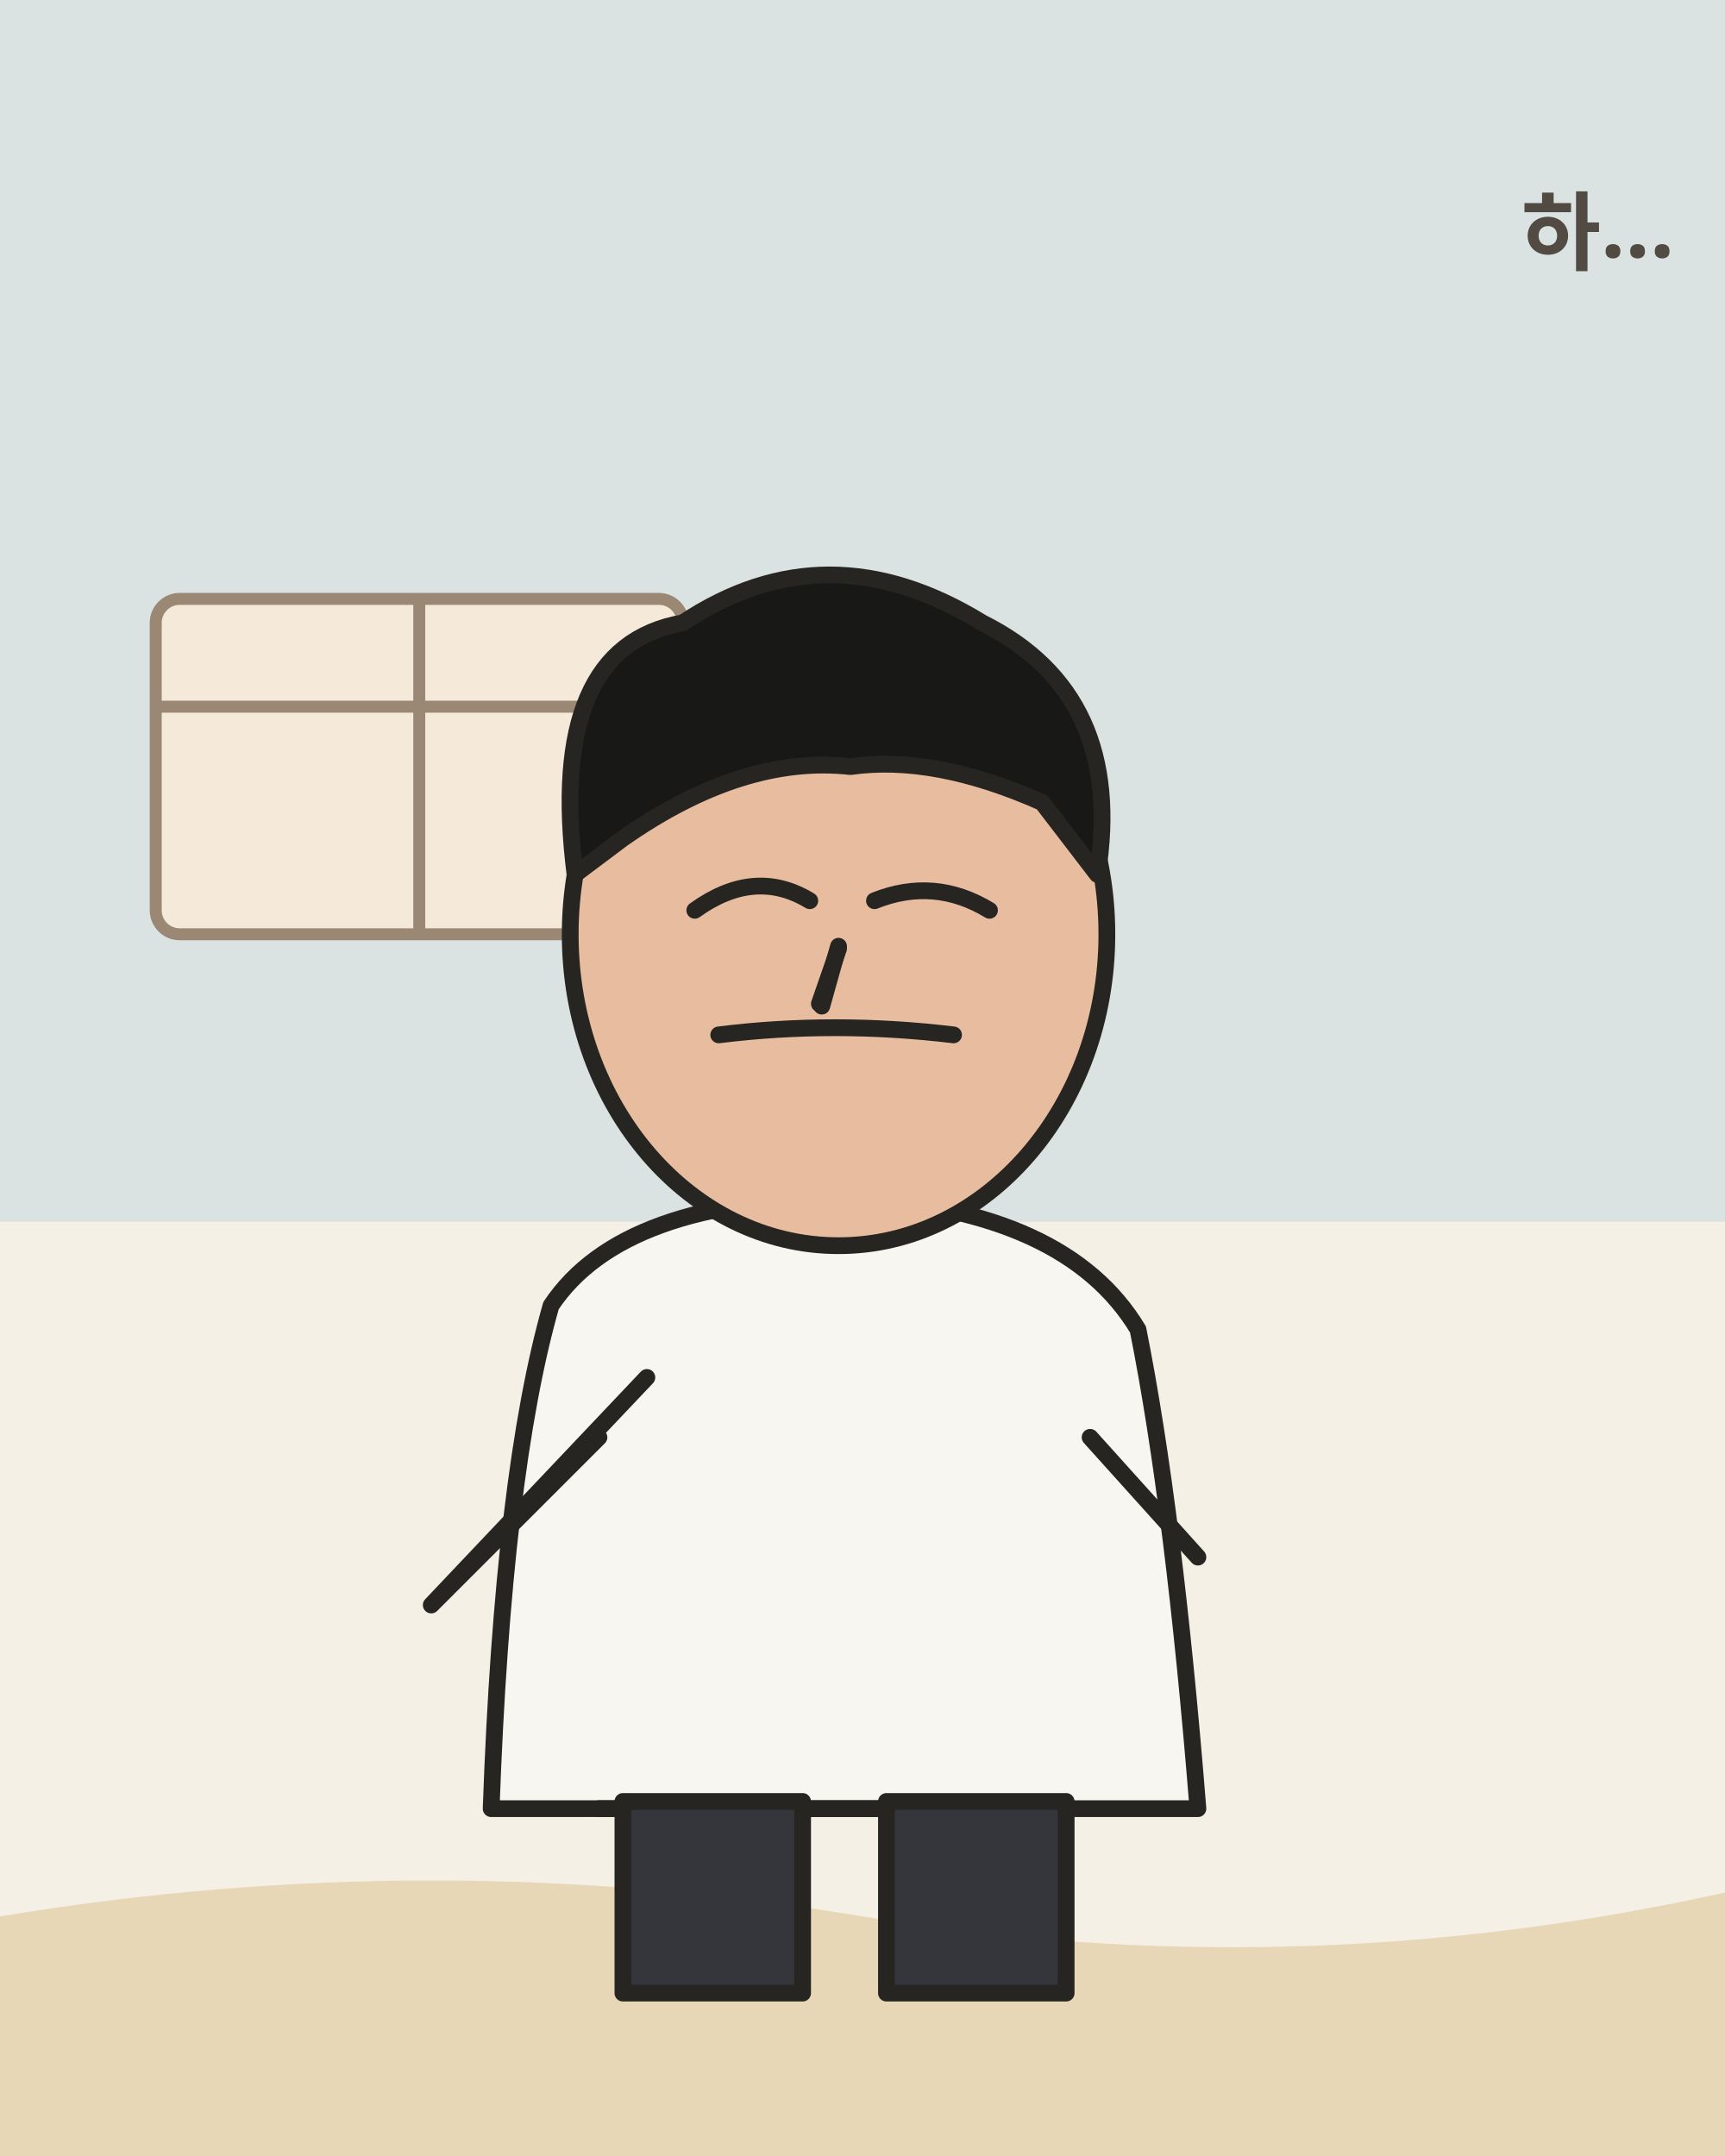
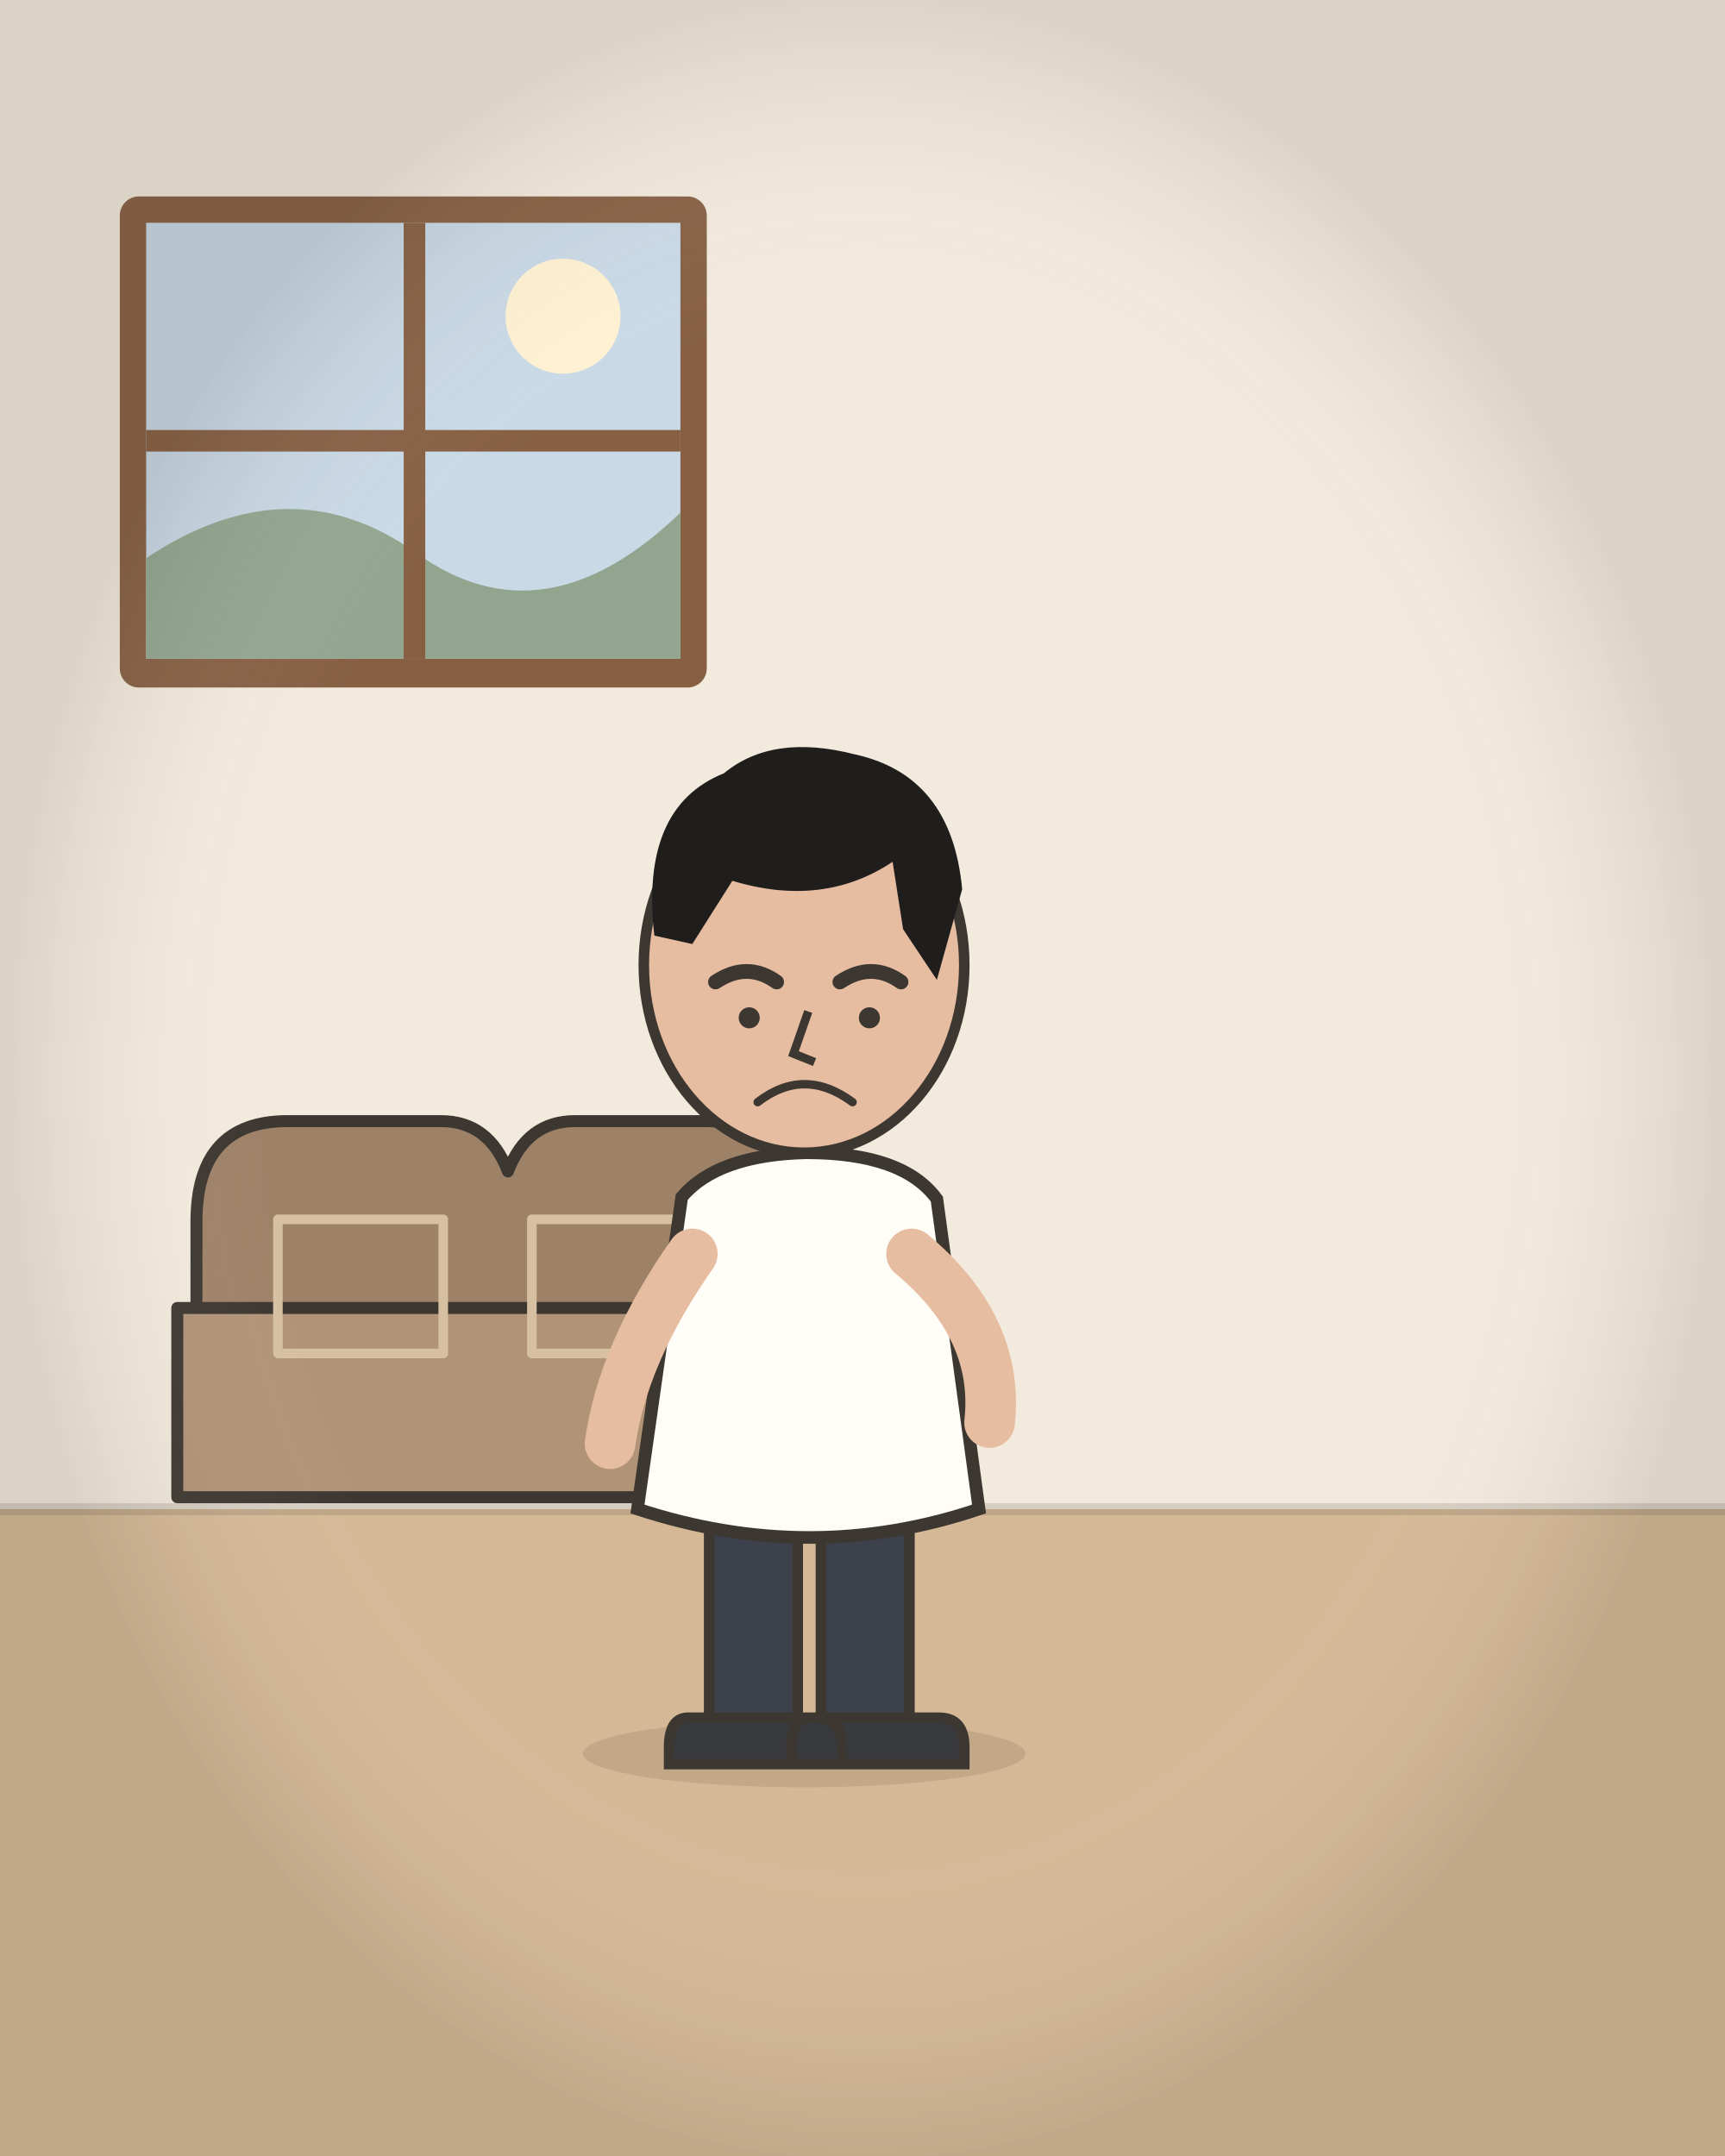
- <svg xmlns="http://www.w3.org/2000/svg" viewBox="0 0 720 900" role="img" aria-label="웹툰 장면">
-   <rect width="720" height="900" fill="#f4f0e6" />
-   <rect x="0" y="0" width="720" height="510" fill="#dbe3e2" />
-   <rect x="65" y="250" width="220" height="140" rx="10" fill="#f5ead9" stroke="#9b8874" stroke-width="5" />
-   <path d="M65 295h220M175 250v140" stroke="#9b8874" stroke-width="5" />
-   <path d="M0 800 Q180 770 360 800 T720 790V900H0Z" fill="#d9b77e" opacity=".45" />
-   <g stroke="#262522" stroke-width="7" stroke-linecap="round" stroke-linejoin="round">
-     <path d="M205 755 Q210 615 230 545 Q260 500 355 500 Q445 505 475 555 Q490 630 500 755Z" fill="#f7f6f1" />
-     <path d="M250 755h195" fill="none" />
-     <ellipse cx="350" cy="390" rx="112" ry="130" fill="#e8bc9e" />
-     <path d="M240 365 Q228 270 285 260 Q345 220 410 260 Q470 290 458 365 L435 335 Q390 315 355 320 Q310 315 260 350Z" fill="#181817" />
-     <path d="M290 380q25 -18 48 -4M365 376q25 -10 48 4M300 432q48 -6 98 0M350 395l-7 25" fill="none" />
-     <path d="M350 396l-8 23" fill="none" />
-     <path d="M250 600l-70 70 90-95M455 600l45 50" fill="none" />
-     <rect x="260" y="752" width="75" height="80" fill="#34363b" />
-     <rect x="370" y="752" width="75" height="80" fill="#34363b" />
+ <svg xmlns="http://www.w3.org/2000/svg" viewBox="0 0 720 900" role="img" aria-label="웹툰 장면 삽화">
+   <defs>
+     <linearGradient id="wall" x2="0" y2="1">
+       <stop stop-color="#f2eadc" />
+       <stop offset="1" stop-color="#d5b997" />
+     </linearGradient>
+     <linearGradient id="lamp" x2="1" y2="1">
+       <stop stop-color="#fff1d2" />
+       <stop offset="1" stop-color="#fff" stop-opacity="0" />
+     </linearGradient>
+     <radialGradient id="shade">
+       <stop offset=".7" stop-color="#fff" stop-opacity="0" />
+       <stop offset="1" stop-color="#3d3731" stop-opacity=".13" />
+     </radialGradient>
+   </defs>
+   <rect width="720" height="900" fill="url(#wall)" />
+   <rect width="720" height="900" fill="#f2eadc" />
+   <path d="M0 630h720v270H0z" fill="#d5b997" />
+   <g>
+     <rect x="50" y="82" width="245" height="205" rx="8" fill="#876044" />
+     <rect x="61" y="93" width="223" height="182" fill="#c9d9e6" />
+     <circle cx="235" cy="132" r="24" fill="#fff1d2" />
+     <path d="M61 233q60-40 113-2t110-17v61H61z" fill="#92a68f" />
+     <path d="M173 93v182M61 184h223" stroke="#876044" stroke-width="9" />
  </g>
-   <g font-family="sans-serif" font-weight="700" fill="#514b43">
-     <text x="635" y="110" font-size="36">하…</text>
+   <g stroke="#3d3731" stroke-width="5" stroke-linejoin="round">
+     <path d="M82 510q0-42 38-42h64q20 0 28 21 8-21 28-21h54q38 0 38 42v91H82z" fill="#9e8268" />
+     <path d="M74 546h272v79H74z" fill="#b19478" />
+     <path d="M116 509h69v56h-69zM222 509h62v56h-62z" fill="none" stroke="#d7c0a2" stroke-width="4" />
  </g>
+   <path d="M0 630h720" stroke="#3d3731" opacity=".16" stroke-width="5" />
+   <g transform="translate(230 292) scale(0.88)">
+     <ellipse cx="120" cy="500" rx="105" ry="16" fill="#473d34" opacity=".14" />
+     <path d="M75 385h42v114H75zM128 385h42v114h-42z" fill="#3c414b" stroke="#3d3731" stroke-width="5" />
+     <path d="M65 483h61q12 0 12 14v8H56v-8q0-14 9-14zM123 483h61q12 0 12 14v8h-82v-8q0-14 9-14z" fill="#393a3e" stroke="#3d3731" stroke-width="5" />
+     <path d="M62 236q17-20 59-21 46 0 62 22l20 147q-80 27-162 0z" fill="#fffdf7" stroke="#3d3731" stroke-width="6" />
+     <path d="M67 263Q34 310 28 353M171 263q42 35 37 80" fill="none" stroke="#e7bda1" stroke-width="24" stroke-linecap="round" />
+     <ellipse cx="120" cy="126" rx="76" ry="89" fill="#e7bda1" stroke="#3d3731" stroke-width="5" />
+     <path d="M49 112Q42 51 82 35q23-19 62-9 46 10 51 64l-12 43-16-24-5-32q-33 22-76 9l-19 30z" fill="#201e1d" />
+     <path d="M78 134q15-10 29 0M137 134q15-10 29 0" fill="none" stroke="#3d3731" stroke-width="7" stroke-linecap="round" />
+     <circle cx="94" cy="151" r="5" fill="#3d3731" />
+     <circle cx="151" cy="151" r="5" fill="#3d3731" />
+     <path d="M122 148l-7 20 10 4" fill="none" stroke="#3d3731" stroke-width="4" />
+     <path d="M98 191q22-17 45 0" fill="none" stroke="#3d3731" stroke-width="4" stroke-linecap="round" />
+   </g>
+   <rect width="720" height="900" fill="url(#shade)" />
</svg>
